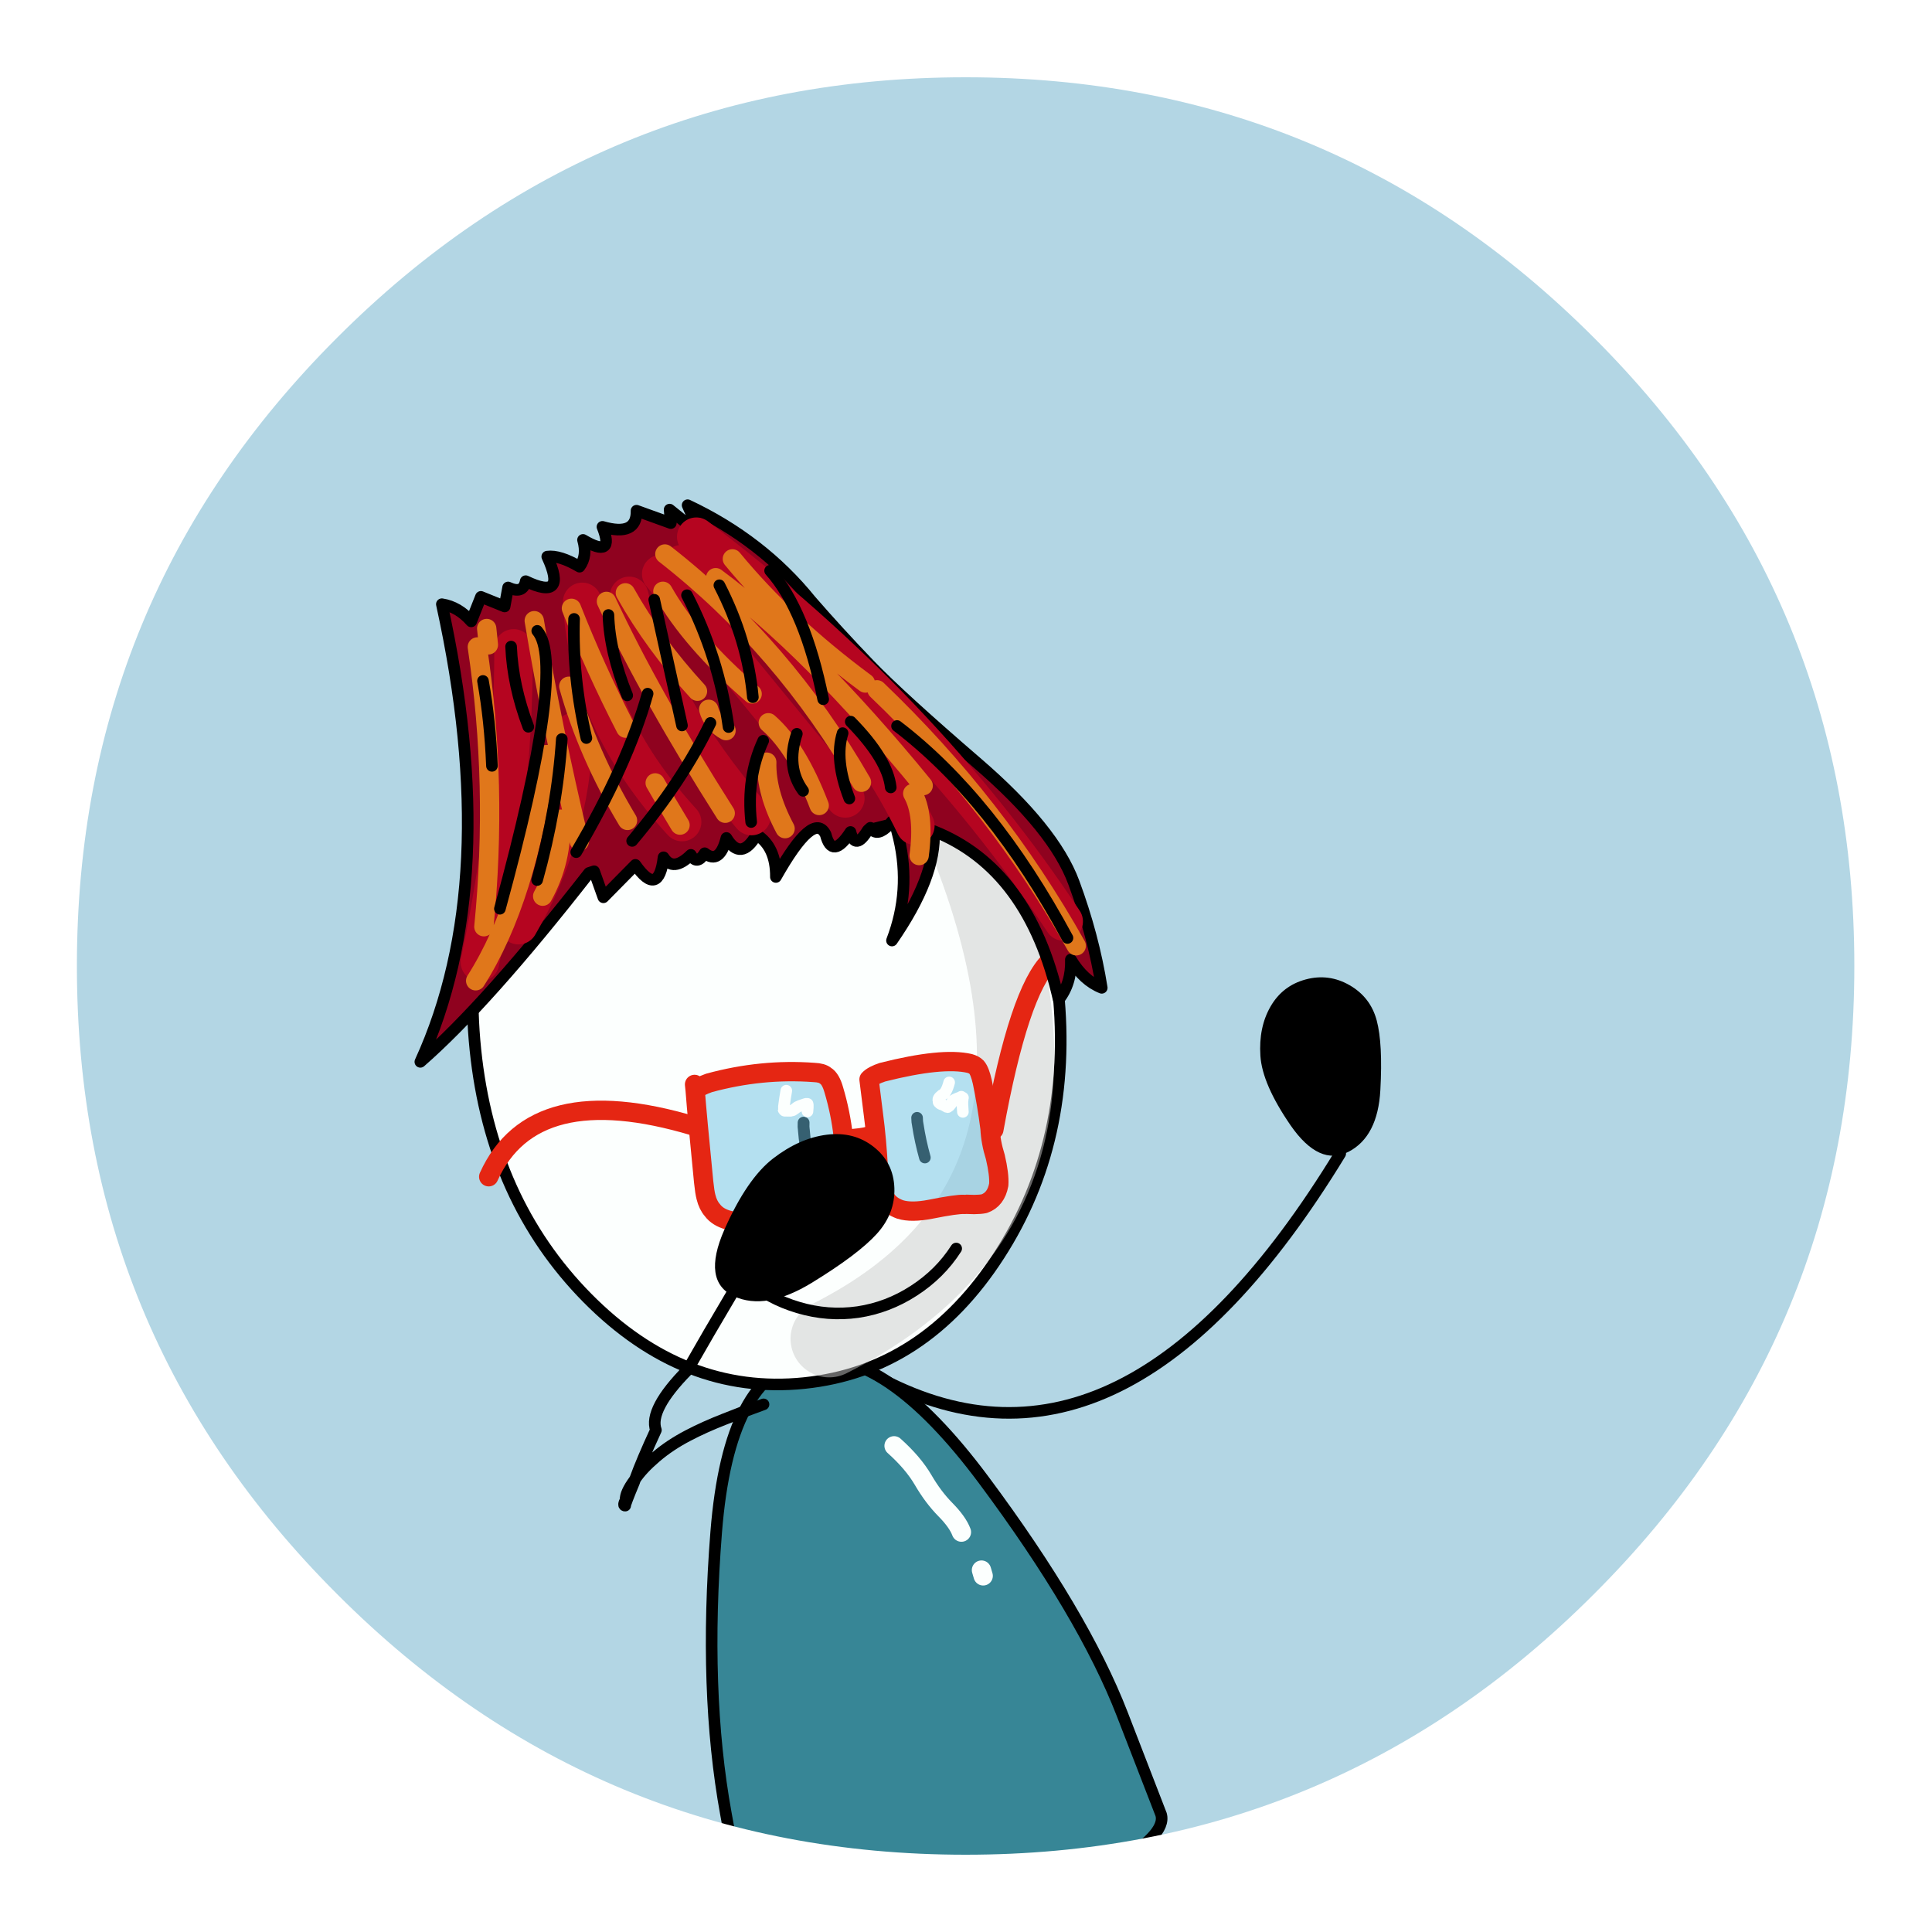
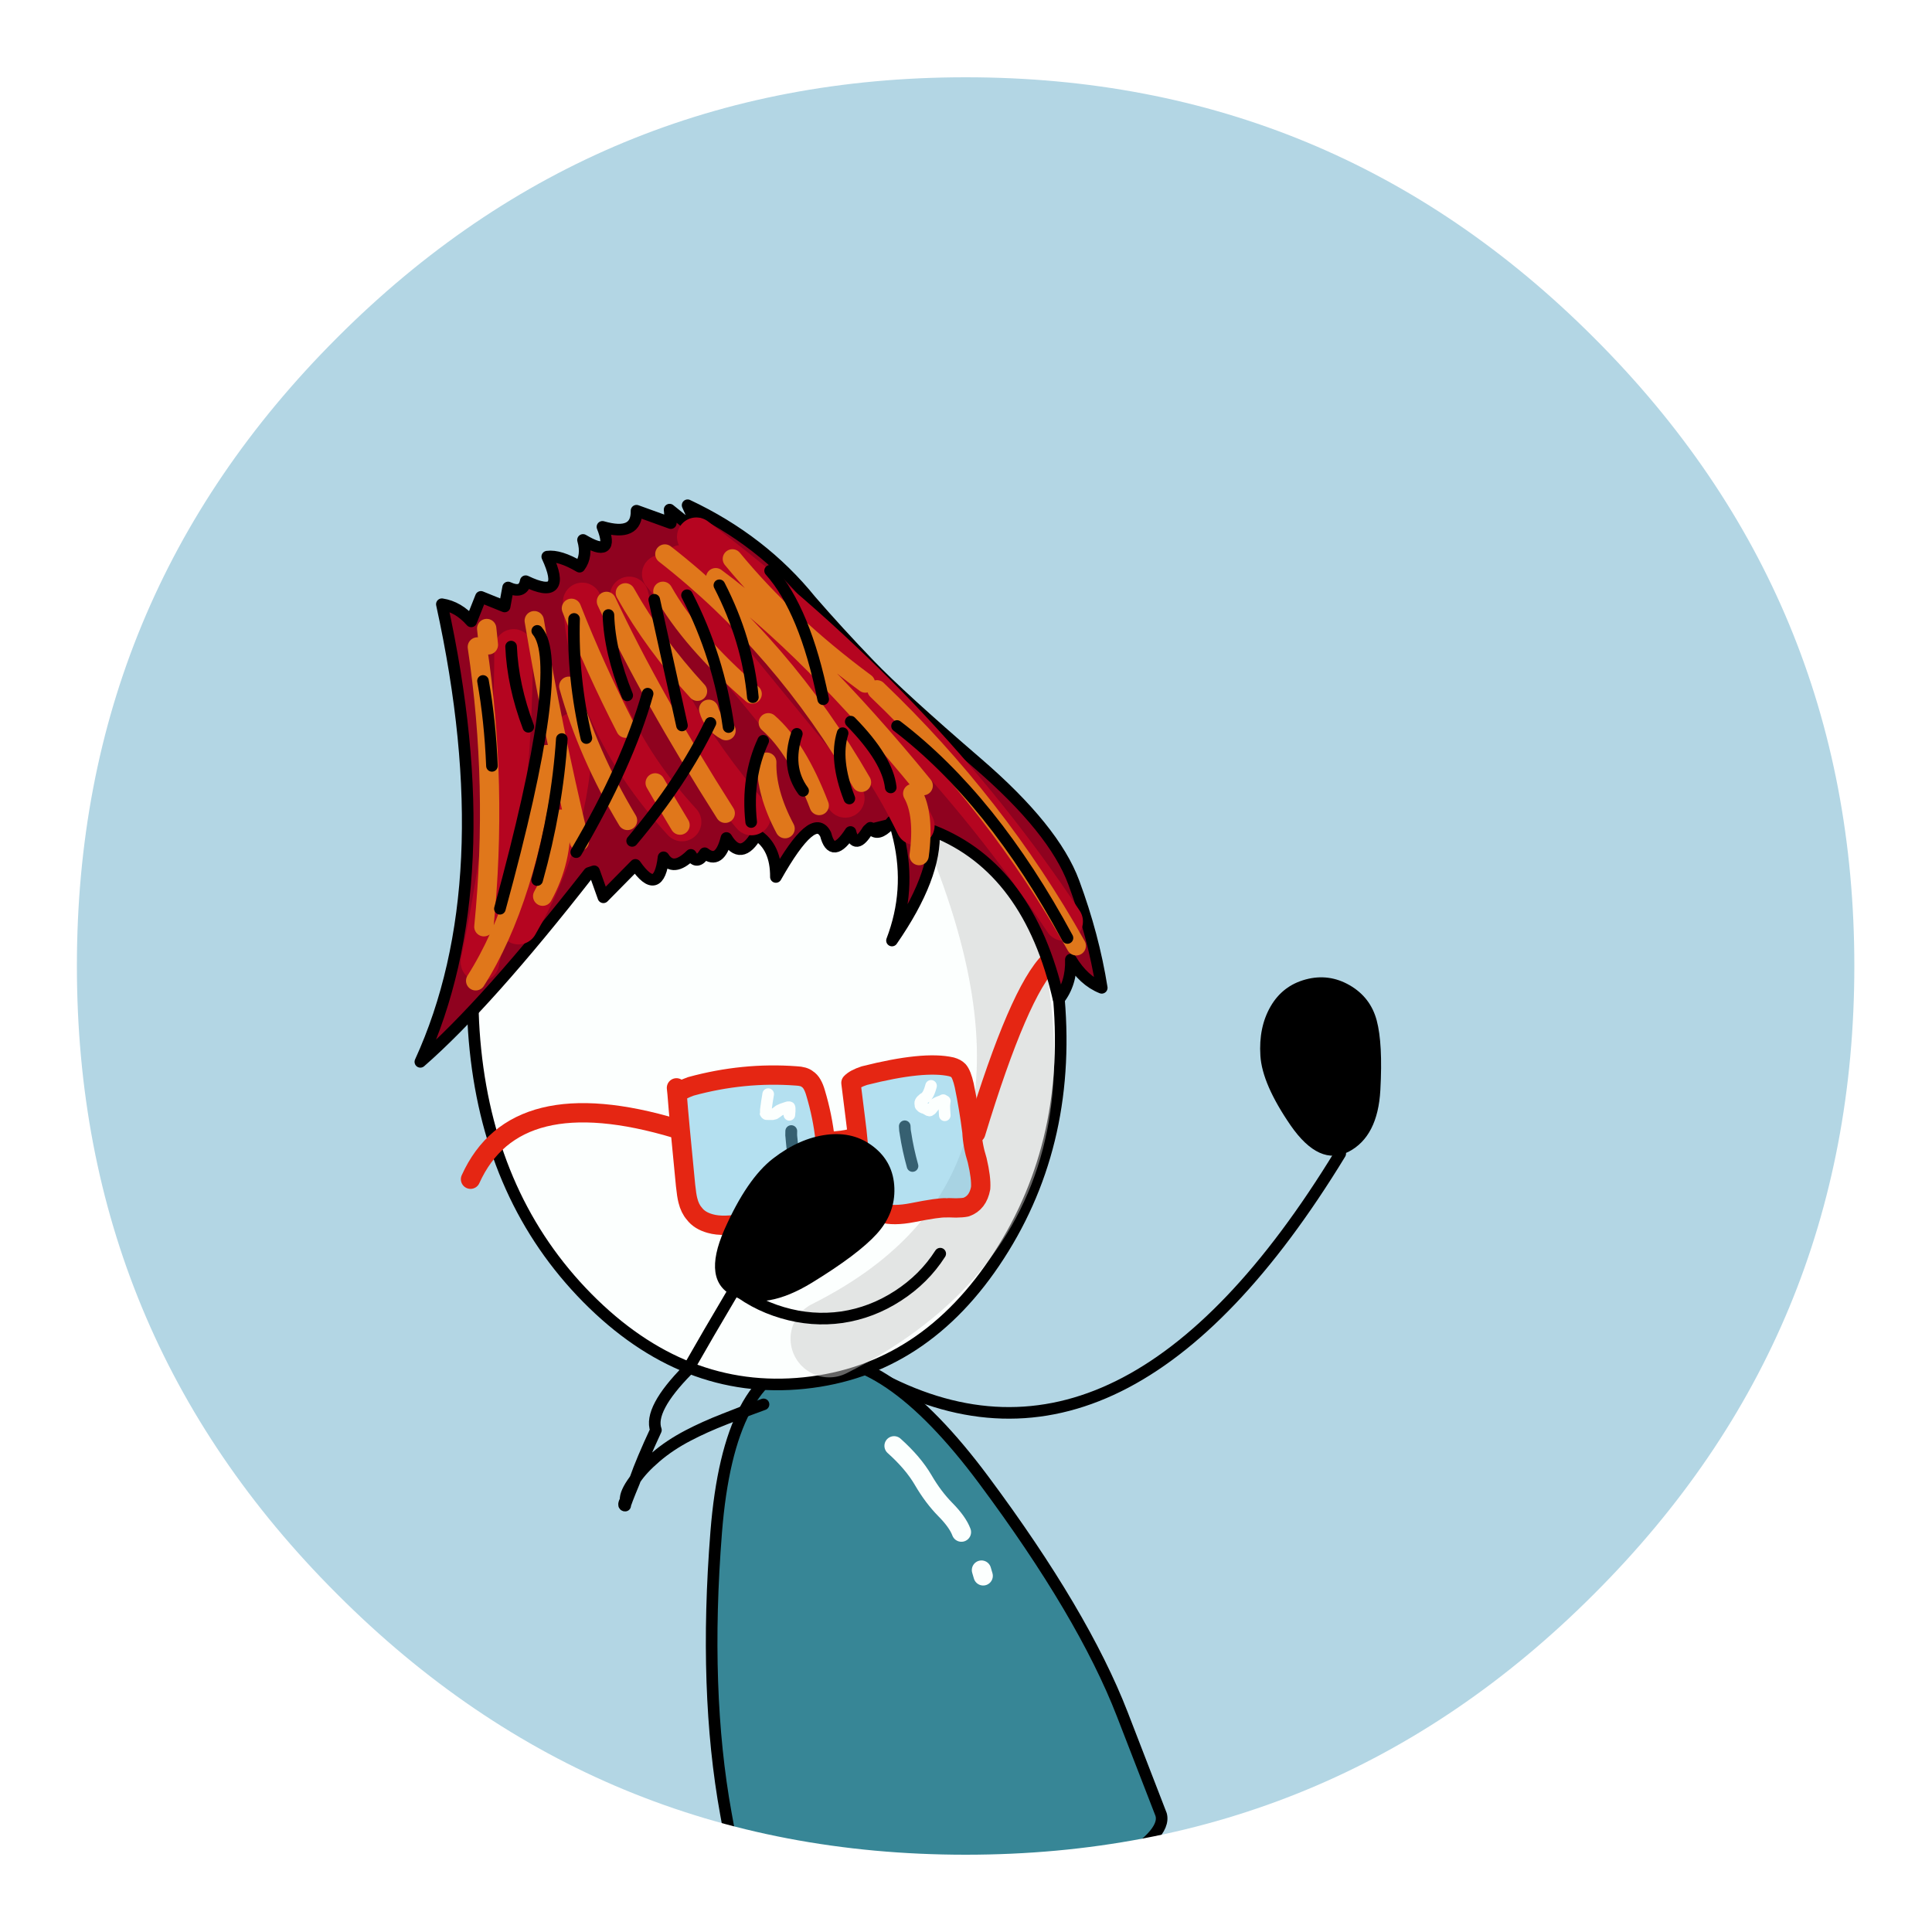
<svg xmlns="http://www.w3.org/2000/svg" xmlns:xlink="http://www.w3.org/1999/xlink" version="1.1" preserveAspectRatio="none" x="0px" y="0px" width="500px" height="500px" viewBox="0 0 500 500">
  <defs>
    <g id="background_0_Layer0_0_FILL">
      <path fill="#B3D6E4" stroke="none" d=" M 173.2 -173.25 Q 101.5 -245 0 -245 -101.5 -245 -173.25 -173.25 -245 -101.5 -245 0 -245 101.5 -173.25 173.2 -101.5 245 0 245 101.5 245 173.2 173.2 245 101.5 245 0 245 -101.5 173.2 -173.25 Z" />
    </g>
    <g id="handje_0_Layer0_0_FILL">
      <path fill="#000000" stroke="none" d=" M -41.05 -14 Q -45.45 -9.6 -45.45 -3.4 -45.45 2.8 -41.05 7.2 -36.65 11.6 -29.4 13.05 -22.2 14.5 -9.95 10.15 2.3 5.75 0.5 -2.6 -1.35 -10.9 -12.8 -14.65 -24.25 -18.4 -30.45 -18.4 -36.65 -18.4 -41.05 -14 Z" />
    </g>
    <g id="lijf_0_Layer1_0_FILL">
      <path fill="#378696" stroke="none" d=" M 36.15 -34.2 Q 21.257 -74.688 0.95 -77.05 -19.313 -79.422 -34.1 -40.9 -48.838 -2.368 -52.3 29.65 -55.704 61.706 -55.7 61.75 -55.7 67.25 -39.45 71.15 -23.1 75.05 0 75.05 23.1 75.05 39.4 71.15 55.7 67.25 55.7 61.75 55.701 61.702 53.4 34 51.095 6.293 36.15 -34.2 Z" />
    </g>
-     <g id="hoofd_114_Layer10_0_FILL">
+     <g id="hoofd_117_Layer10_0_FILL">
      <path fill="#FCFFFE" stroke="none" d=" M 44.5 -28.8 Q 66.75 -56.5 66.75 -95.65 66.75 -134.8 44.5 -162.5 22.3 -190.2 -9.05 -190.2 -40.4 -190.2 -62.65 -162.5 -84.85 -134.8 -84.85 -95.65 -84.85 -56.5 -62.65 -28.8 -40.4 -1.1 -9.05 -1.1 22.3 -1.1 44.5 -28.8 Z" />
    </g>
    <g id="bril1_0_Layer1_0_FILL">
      <path fill="#6DC2E4" fill-opacity="0.498" stroke="none" d=" M 18.55 -0.5 Q 18.5 -6.65 17.35 -12.7 16.85 -15.6 15.6 -16.55 14.8 -17.4 12.75 -17.7 -0.7 -20.1 -14.6 -17.8 -17.25 -17.15 -18.35 -16.3 -18.45 -12.45 -18.5 -7.1 -18.55 -0.8 -18.6 7.55 -18.6 10.25 -18.4 11.5 -18.1 13.65 -17.1 15.05 -15.95 17 -13.25 18.05 -10 19.35 -4.25 18.8 2.8 18.2 5 18.45 5.15 18.45 7.9 18.8 9.65 19.05 10.75 18.8 14.35 18.05 16.25 14.3 17.6 11.85 18.1 7.05 18.55 3.25 18.55 -0.5 Z" />
    </g>
    <g id="bril2_0_Layer1_0_FILL">
-       <path fill="#6DC2E4" fill-opacity="0.498" stroke="none" d=" M 9.85 -16.55 Q 9.3 -17.25 8.15 -17.7 1.25 -20.05 -14.5 -17.75 -17.05 -17.2 -18.15 -16.25 -18.05 -12.25 -17.95 -7.05 -17.75 -0.6 -18.15 7.5 -18.15 10.1 -18.1 11.45 -17.85 13.7 -17 14.95 -16 16.9 -13.6 18.05 -10.8 19.25 -5.75 18.8 1.15 18.15 3 18.45 3.1 18.4 5.6 18.75 7.2 18.9 8.2 18.8 11.35 18.05 12.45 14.3 12.9 11.7 12.3 7.05 11.5 3.15 11.7 -0.4 11.55 -6.7 10.95 -12.6 10.6 -15.5 9.85 -16.55 Z" />
+       <path fill="#6DC2E4" fill-opacity="0.498" stroke="none" d=" M 11.7 -0.4 Q 11.55 -6.7 10.95 -12.6 10.6 -15.5 9.85 -16.55 9.3 -17.25 8.15 -17.7 1.25 -20.05 -14.5 -17.75 -17.05 -17.2 -18.15 -16.25 -18.05 -12.25 -17.95 -7.05 -17.75 -0.6 -18.15 7.5 -18.15 10.1 -18.1 11.45 -17.85 13.7 -17 14.95 -16 16.9 -13.6 18.05 -10.8 19.25 -5.75 18.8 1.15 18.15 3 18.45 3.1 18.4 5.6 18.75 7.2 18.9 8.2 18.8 11.35 18.05 12.45 14.3 12.9 11.7 12.3 7.05 11.5 3.15 11.7 -0.4 Z" />
    </g>
    <g id="haar_0_Layer3_0_FILL">
      <path fill="#8F021F" stroke="none" d=" M 37.5 -22.7 Q 30.35 -31.85 24.1 -40.75 13.15 -57.6 -5.1 -68.6 L -2.5 -60.65 -9.85 -67.95 -9.9 -64.45 -18.4 -68.55 Q -18.95 -61.8 -27.6 -65.3 -25.15 -56.65 -32.95 -62.45 -32.2 -58.2 -34.55 -55.65 -39.4 -59.2 -42.6 -59.1 -38.45 -47 -48.8 -53.35 -49.8 -50 -53.5 -52.2 L -54.9 -47.4 -60.75 -50.5 -63.9 -44.45 Q -66.8 -48.55 -71 -49.65 -62.7 23.4 -88.7 67.6 -70.05 54.45 -40.25 23.45 L -38.9 23.15 -37.2 30.1 -28.1 22.6 Q -23 31.75 -20.65 21.4 -18.6 25.55 -13.55 21.5 -12.3 24.45 -9.95 21.45 -6.4 24.85 -3.95 18.1 -0.85 24.65 3.9 18.05 8.6 21.7 7.75 29.45 19.25 13.25 21.7 19.85 22.7 26.6 28.15 19.85 28.85 24.85 32.65 19.85 L 33.4 19.3 Q 33.5 19.5 33.65 19.7 L 38.25 19.05 Q 38.65 18.65 39.15 18.2 L 39.8 18.8 Q 40.2 20.8 40.45 22.8 42.2 36.55 35.95 48.9 49.1 33.55 49.65 21.85 73.15 34.15 77.3 68.55 81.05 64.7 81.5 58.55 84.2 64.3 88.7 66.65 87.95 53 84.3 38.8 80.65 24.55 62.65 5.5 44.65 -13.55 37.5 -22.7 Z" />
    </g>
    <g id="afdek_0_Layer0_0_FILL">
-       <path fill="#FFFFFF" stroke="none" d=" M 250 250 L 250 -250 -250 -250 -250 250 250 250 M -169.8 -169.7 Q -99.55 -240 -0.1 -240 99.3 -240 169.55 -169.7 239.9 -99.45 239.9 0 239.9 99.45 169.55 169.65 99.3 240 -0.1 240 -99.55 240 -169.8 169.65 -240.1 99.45 -240.1 0 -240.1 -99.45 -169.8 -169.7 Z" />
+       <path fill="#FFFFFF" stroke="none" d=" M 250 -250 L -250 -250 -250 250 250 250 250 -250 M -169.8 -169.7 Q -99.55 -240 -0.1 -240 99.3 -240 169.55 -169.7 239.9 -99.45 239.9 0 239.9 99.45 169.55 169.65 99.3 240 -0.1 240 -99.55 240 -169.8 169.65 -240.1 99.45 -240.1 0 -240.1 -99.45 -169.8 -169.7 Z" />
    </g>
-     <path id="Layer7_0_1_STROKES" stroke="#000000" stroke-width="3" stroke-linejoin="round" stroke-linecap="round" fill="none" d=" M 228.4 357 Q 291.25 389.75 346.85 298.55" />
+     <path id="Symbool_111_0_Layer0_0_1_STROKES" stroke="#000000" stroke-width="3" stroke-linejoin="round" stroke-linecap="round" fill="none" d=" M -59.2 24.9 Q 3.65 57.65 59.25 -33.55" />
    <path id="lijf_0_Layer1_0_1_STROKES" stroke="#000000" stroke-width="3" stroke-linejoin="round" stroke-linecap="round" fill="none" d=" M 55.7 61.75 Q 55.7 67.25 39.4 71.15 23.1 75.05 0 75.05 -23.1 75.05 -39.45 71.15 -55.7 67.25 -55.7 61.75 -55.704 61.706 -52.275 29.675 -48.838 -2.368 -34.075 -40.9 -19.313 -79.422 0.975 -77.05 21.257 -74.688 36.175 -34.2 51.095 6.293 53.4 34 55.701 61.702 55.7 61.75 Z" />
-     <path id="lijf_0_Layer0_0_1_STROKES" stroke="#FCFFFE" stroke-width="5" stroke-linejoin="round" stroke-linecap="round" fill="none" d=" M 16.4 -49.3 Q 19.9 -43.647 21.125 -38.65 22.351 -33.659 24.475 -29.7 26.599 -25.738 26.8 -22.95 M 29 -10.5 L 29 -12.05" />
-     <path id="hoofd_114_Layer10_0_1_STROKES" stroke="#000000" stroke-width="3" stroke-linejoin="round" stroke-linecap="round" fill="none" d=" M 66.75 -95.65 Q 66.75 -56.5 44.5 -28.8 22.3 -1.1 -9.05 -1.1 -40.4 -1.1 -62.65 -28.8 -84.85 -56.5 -84.85 -95.65 -84.85 -134.8 -62.65 -162.5 -40.4 -190.2 -9.05 -190.2 22.3 -190.2 44.5 -162.5 66.75 -134.8 66.75 -95.65 Z" />
-     <path id="hoofd_114_Layer9_0_1_STROKES" stroke="#CCCCCC" stroke-opacity="0.498" stroke-width="20" stroke-linejoin="round" stroke-linecap="round" fill="none" d=" M -1.45 -11.85 Q 75.95 -41.15 46.45 -139.75" />
-     <path id="ogen_10_Layer0_0_1_STROKES" stroke="#000000" stroke-width="3" stroke-linejoin="round" stroke-linecap="round" fill="none" d=" M -1.9 -1.25 Q -2 -0.1 -1.9 0.6 -1.7 4.8 -0.95 9.2" />
+     <path id="lijf_0_Layer0_0_1_STROKES" stroke="#FCFFFE" stroke-width="5" stroke-linejoin="round" stroke-linecap="round" fill="none" d=" M 29 -10.5 L 29 -12.05 M 16.4 -49.3 Q 19.9 -43.647 21.125 -38.65 22.351 -33.659 24.475 -29.7 26.599 -25.738 26.8 -22.95" />
+     <path id="hoofd_117_Layer10_0_1_STROKES" stroke="#000000" stroke-width="3" stroke-linejoin="round" stroke-linecap="round" fill="none" d=" M 66.75 -95.65 Q 66.75 -56.5 44.5 -28.8 22.3 -1.1 -9.05 -1.1 -40.4 -1.1 -62.65 -28.8 -84.85 -56.5 -84.85 -95.65 -84.85 -134.8 -62.65 -162.5 -40.4 -190.2 -9.05 -190.2 22.3 -190.2 44.5 -162.5 66.75 -134.8 66.75 -95.65 Z" />
+     <path id="hoofd_117_Layer9_0_1_STROKES" stroke="#CCCCCC" stroke-opacity="0.498" stroke-width="20" stroke-linejoin="round" stroke-linecap="round" fill="none" d=" M -1.45 -11.85 Q 75.95 -41.15 46.45 -139.75" />
+     <path id="ogen_14_Layer0_0_1_STROKES" stroke="#000000" stroke-width="3" stroke-linejoin="round" stroke-linecap="round" fill="none" d=" M -1.9 -1.25 Q -2 -0.1 -1.9 0.6 -1.7 4.8 -0.95 9.2" />
    <path id="bril1_0_Layer1_0_1_STROKES" stroke="#E52613" stroke-width="5" stroke-linejoin="round" stroke-linecap="round" fill="none" d=" M -18.35 -16.3 Q -17.25 -17.15 -14.6 -17.8 -0.7 -20.1 12.75 -17.7 14.8 -17.4 15.6 -16.55 16.85 -15.6 17.35 -12.7 18.5 -6.65 18.55 -0.5 18.55 3.25 18.1 7.05 17.6 11.85 16.25 14.3 14.35 18.05 10.75 18.8 9.65 19.05 7.9 18.8 5.15 18.45 5 18.45 2.8 18.2 -4.25 18.8 -10 19.35 -13.25 18.05 -15.95 17 -17.1 15.05 -18.1 13.65 -18.4 11.5 -18.6 10.25 -18.6 7.55 -18.55 -0.8 -18.5 -7.1 -18.45 -12.45 -18.35 -16.3 -18.35 -17.1 -18.35 -17.8" />
    <path id="bril1_0_Layer0_0_1_STROKES" stroke="#FCFFFE" stroke-width="3" stroke-linejoin="round" stroke-linecap="round" fill="none" d=" M 5.1 -13.75 Q 4.5 -11.6 4.25 -10.5 4 -9.65 4 -9.1 3.9 -9 3.9 -8.95 3.9 -8.85 4 -8.85 4 -8.6 4.35 -8.6 4.6 -8.6 5.25 -8.5 5.7 -8.4 6 -8.5 6.3 -8.5 6.75 -8.8 L 7.5 -9.25 Q 8.1 -9.5 9.35 -9.75 L 9.85 -9.85 Q 10.25 -9.85 10.25 -9.75 L 10.25 -9.35 Q 10.25 -9.1 10 -7.85" />
    <path id="bril2_0_Layer1_0_1_STROKES" stroke="#E52613" stroke-width="5" stroke-linejoin="round" stroke-linecap="round" fill="none" d=" M -18.15 -16.25 Q -17.05 -17.2 -14.5 -17.75 1.25 -20.05 8.15 -17.7 9.3 -17.25 9.85 -16.55 10.6 -15.5 10.95 -12.6 11.55 -6.7 11.7 -0.4 11.5 3.15 12.3 7.05 12.9 11.7 12.45 14.3 11.35 18.05 8.2 18.8 7.2 18.9 5.6 18.75 3.1 18.4 3 18.45 1.15 18.15 -5.75 18.8 -10.8 19.25 -13.6 18.05 -16 16.9 -17 14.95 -17.85 13.7 -18.1 11.45 -18.15 10.1 -18.15 7.5 -17.75 -0.6 -17.95 -7.05 -18.05 -12.25 -18.15 -16.25 Z" />
    <path id="bril2_0_Layer0_0_1_STROKES" stroke="#FCFFFE" stroke-width="3" stroke-linejoin="round" stroke-linecap="round" fill="none" d=" M 2.4 -13.35 Q 1.4 -10.65 0.2 -10.3 -1.2 -9.45 -0.75 -8.8 L -0.8 -8.65 Q -0.95 -8.5 -0.7 -8.5 -0.75 -8.2 -0.15 -7.9 0 -7.95 0.8 -7.35 1.45 -6.8 1.5 -7.2 1.75 -7.05 2.15 -7.65 2.45 -7.75 2.75 -8.45 3.2 -8.8 4.6 -9.15 4.8 -8.85 5.15 -9.35 5.25 -9.1 5.55 -9.05 5.3 -8.65 5.4 -8.4 5.2 -7.9 5.15 -5.4" />
-     <path id="hoofd_114_Layer4_0_1_STROKES" stroke="#000000" stroke-width="3" stroke-linejoin="round" stroke-linecap="round" fill="none" d=" M -21.35 -29.45 Q -16 -23.75 -8.55 -20.7 -1.15 -17.65 6.65 -17.95 14.45 -18.3 21.6 -21.95 28.8 -25.6 33.65 -31.7" />
-     <path id="hoofd_114_Layer3_0_1_STROKES" stroke="#E52613" stroke-width="5" stroke-linejoin="round" stroke-linecap="round" fill="none" d=" M 46.5 -61.3 Q 56.65 -96.3 65.45 -103.25" />
-     <path id="hoofd_114_Layer2_0_1_STROKES" stroke="#E52613" stroke-width="5" stroke-linejoin="round" stroke-linecap="round" fill="none" d=" M 8.5 -62.75 L 10.2 -62.75 Q 13.75 -62.7 15.05 -63.2" />
-     <path id="hoofd_114_Layer1_0_1_STROKES" stroke="#E52613" stroke-width="5" stroke-linejoin="round" stroke-linecap="round" fill="none" d=" M -84.8 -62.6 Q -70.7 -86.85 -30.6 -70.2" />
+     <path id="Symbool_219_0_Layer0_0_1_STROKES" stroke="#000000" stroke-width="3" stroke-linejoin="round" stroke-linecap="round" fill="none" d=" M -27.5 -4.65 Q -22.15 1.05 -14.7 4.1 -7.3 7.15 0.5 6.85 8.3 6.5 15.45 2.85 22.65 -0.8 27.5 -6.9" />
+     <path id="Symbool_194_0_Layer0_0_1_STROKES" stroke="#E52613" stroke-width="5" stroke-linejoin="round" stroke-linecap="round" fill="none" d=" M -11.85 21.15 Q 3.05 -14.25 11.85 -21.2" />
+     <path id="Symbool_169_0_Layer0_0_1_STROKES" stroke="#E52613" stroke-width="5" stroke-linejoin="round" stroke-linecap="round" fill="none" d=" M -3.25 0.2 L -1.55 0.2 Q 2 0.25 3.3 -0.25" />
+     <path id="Symbool_144_0_Layer0_0_1_STROKES" stroke="#E52613" stroke-width="5" stroke-linejoin="round" stroke-linecap="round" fill="none" d=" M -27.1 7.2 Q -13 -17.05 27.1 -0.4" />
    <path id="haar_0_Layer3_0_1_STROKES" stroke="#000000" stroke-width="3" stroke-linejoin="round" stroke-linecap="round" fill="none" d=" M 38.25 19.05 Q 38.65 18.65 39.15 18.2 L 39.8 18.8 Q 40.2 20.8 40.45 22.8 42.2 36.55 35.95 48.9 49.1 33.55 49.65 21.85 73.15 34.15 77.3 68.55 81.05 64.7 81.5 58.55 84.2 64.3 88.7 66.65 87.95 53 84.3 38.8 80.65 24.55 62.65 5.5 44.65 -13.55 37.5 -22.7 30.35 -31.85 24.1 -40.75 13.15 -57.6 -5.1 -68.6 L -2.5 -60.65 -9.85 -67.95 -9.9 -64.45 -18.4 -68.55 Q -18.95 -61.8 -27.6 -65.3 -25.15 -56.65 -32.95 -62.45 -32.2 -58.2 -34.55 -55.65 -39.4 -59.2 -42.6 -59.1 -38.45 -47 -48.8 -53.35 -49.8 -50 -53.5 -52.2 L -54.9 -47.4 -60.75 -50.5 -63.9 -44.45 Q -66.8 -48.55 -71 -49.65 -62.7 23.4 -88.7 67.6 -70.05 54.45 -40.25 23.45 L -38.9 23.15 -37.2 30.1 -28.1 22.6 Q -23 31.75 -20.65 21.4 -18.6 25.55 -13.55 21.5 -12.3 24.45 -9.95 21.45 -6.4 24.85 -3.95 18.1 -0.85 24.65 3.9 18.05 8.6 21.7 7.75 29.45 19.25 13.25 21.7 19.85 22.7 26.6 28.15 19.85 28.85 24.85 32.65 19.85 L 33.4 19.3 Q 33.5 19.5 33.65 19.7 L 38.25 19.05 Q 35.05 21.75 33.65 19.7" />
-     <path id="haar_0_Layer2_0_1_STROKES" stroke="#B50520" stroke-width="10" stroke-linejoin="round" stroke-linecap="round" fill="none" d=" M -59.8 35 Q -44.202 13.696 -40.4 -13.25 M -53.7 -36.35 Q -57.84 3.575 -70.7 43.5 M -14.95 12.8 Q -36.277 -15.893 -34.8 -46.5 M -22.55 -46.8 Q -18.379 -17.48 3.1 13.1 M 27.7 11.05 L -13.7 -51.6 M 45 19.95 Q 30.632 -19.775 -8.3 -53.55 M -3.7 -60.25 Q 49.878 -10.27 80.65 48.55" />
-     <path id="haar_0_Layer1_0_1_STROKES" stroke="#E0771B" stroke-width="5" stroke-linejoin="round" stroke-linecap="round" fill="none" d=" M 5 -53.6 Q 17.18 -35.251 35.95 -18.1 M 45.2 27.75 Q 47.696 17.379 45.2 11.6 M 9.9 -10.45 Q 16.63 -3.238 20.8 12.2 M 8.45 -0.35 Q 7.427 7.451 11.4 17.25 M 48.1 9.85 Q 22.676 -28.716 0.2 -49.2 M 38.75 -16.05 Q 66.557 16.582 83.25 55.15 M -60.1 -42.2 L -60.1 -37.95 M -5.1 -15.5 Q -4.436 -11.733 -1.2 -9.55 M -23.45 -47.7 Q -17.374 -33.668 -7.5 -20.45 M -37.75 -45.15 Q -33.314 -29.178 -26.95 -12.85 M -20.825 2.025 Q -18.298 7.76 -15.55 13.55 M -52.8 28.2 Q -46.72 19.443 -46.15 8.85 M -72.3 48.2 Q -56.803 28.642 -48 -8.15 M -63 -37.7 Q -61.344 -1.6 -68.75 34.5 M -47.65 -42.95 Q -45.927 -15.305 -41.9 15.05 M -40.5 -25.15 Q -37.431 -7.185 -28.95 10.95 M -3.6 11.7 Q -19.668 -20.452 -28.55 -46 M -13.75 -47.1 Q -7.787 -33.435 6.5 -18.3 M -12.25 -56.65 Q 15.78 -29.703 32.3 7.35" />
-     <path id="haar_0_Layer0_0_1_STROKES" stroke="#000000" stroke-width="3" stroke-linejoin="round" stroke-linecap="round" fill="none" d=" M 0.95 -47.15 Q 6.751 -32.3 6.6 -17.45 M 14.4 -49.55 Q 22.356 -38.546 24.65 -15.05 M 42.95 -6.2 Q 65.587 15.107 81.2 52.9 M 31.15 -8.55 Q 39.662 2.145 39.7 9.45 M 28.75 -5.8 Q 25.906 0.804 28.75 11.2 M 16.95 -6.85 Q 13.212 1.449 17.05 8 M 8.1 -5.95 Q 2.796 2.964 2.85 14.65 M -54.3 -36.9 Q -54.91 -26.839 -52 -15.8 M -62.45 -28.8 Q -61.67 -18.505 -62.4 -6.7 M -28.4 -42.45 Q -29.079 -32.913 -25.7 -21.25 M -37.35 -42.35 Q -39.365 -27.216 -37.35 -11.35 M -16.2 -45.15 L -12.4 -12.05 M -7.65 -45.45 Q -1.113 -28.789 -0.45 -10.4 M -43.7 -11.75 Q -46.738 5.984 -53.8 23.9 M -47.15 -40.25 Q -40.481 -30.669 -64.15 30.3 M -5 -11.95 Q -13.755 2.29 -28.3 16.35 M -20.4 -21.15 Q -27.464 -3.358 -43 17.75" />
-     <path id="Layer2_0_1_STROKES" stroke="#000000" stroke-width="3" stroke-linejoin="round" stroke-linecap="round" fill="none" d=" M 164.15 383.15 Q 161.8 386.35 161.9 388.2 161.15 389.7 161.8 389.65 161.75 389.25 164.1 383.6 164.233 383.208 164.375 382.8 164.262 382.971 164.15 383.15 Z M 197.6 363.45 Q 191.5 365.65 187.55 367.25 182.3 369.3 178.1 371.5 173.3 374 169.7 377.1 166.143 380.142 164.375 382.8 166.074 378.05 169.75 370.1 167.85 364.8 177.95 354.55 183.45 344.9 189.3 335.05" />
+     <path id="haar_0_Layer2_0_1_STROKES" stroke="#B50520" stroke-width="10" stroke-linejoin="round" stroke-linecap="round" fill="none" d=" M -3.7 -60.25 Q 49.878 -10.27 80.65 48.55 M 45 19.95 Q 30.632 -19.775 -8.3 -53.55 M 27.7 11.05 L -13.7 -51.6 M -22.55 -46.8 Q -18.379 -17.48 3.1 13.1 M -14.95 12.8 Q -36.277 -15.893 -34.8 -46.5 M -53.7 -36.35 Q -57.84 3.575 -70.7 43.5 M -59.8 35 Q -44.202 13.696 -40.4 -13.25" />
+     <path id="haar_0_Layer1_0_1_STROKES" stroke="#E0771B" stroke-width="5" stroke-linejoin="round" stroke-linecap="round" fill="none" d=" M 5 -53.6 Q 17.18 -35.251 35.95 -18.1 M 45.2 27.75 Q 47.696 17.379 45.2 11.6 M 38.75 -16.05 Q 66.557 16.582 83.25 55.15 M 48.1 9.85 Q 22.676 -28.716 0.2 -49.2 M 8.45 -0.35 Q 7.427 7.451 11.4 17.25 M 9.9 -10.45 Q 16.63 -3.238 20.8 12.2 M -60.1 -42.2 L -60.1 -37.95 M -37.75 -45.15 Q -33.314 -29.178 -26.95 -12.85 M -23.45 -47.7 Q -17.374 -33.668 -7.5 -20.45 M -5.1 -15.5 Q -4.436 -11.733 -1.2 -9.55 M -20.825 2.025 Q -18.298 7.76 -15.55 13.55 M -52.8 28.2 Q -46.72 19.443 -46.15 8.85 M -3.6 11.7 Q -19.668 -20.452 -28.55 -46 M -40.5 -25.15 Q -37.431 -7.185 -28.95 10.95 M -47.65 -42.95 Q -45.927 -15.305 -41.9 15.05 M -63 -37.7 Q -61.344 -1.6 -68.75 34.5 M -72.3 48.2 Q -56.803 28.642 -48 -8.15 M -12.25 -56.65 Q 15.78 -29.703 32.3 7.35 M -13.75 -47.1 Q -7.787 -33.435 6.5 -18.3" />
+     <path id="haar_0_Layer0_0_1_STROKES" stroke="#000000" stroke-width="3" stroke-linejoin="round" stroke-linecap="round" fill="none" d=" M 0.95 -47.15 Q 6.751 -32.3 6.6 -17.45 M 14.4 -49.55 Q 22.356 -38.546 24.65 -15.05 M 8.1 -5.95 Q 2.796 2.964 2.85 14.65 M 16.95 -6.85 Q 13.212 1.449 17.05 8 M 28.75 -5.8 Q 25.906 0.804 28.75 11.2 M 31.15 -8.55 Q 39.662 2.145 39.7 9.45 M 42.95 -6.2 Q 65.587 15.107 81.2 52.9 M -62.45 -28.8 Q -61.67 -18.505 -62.4 -6.7 M -54.3 -36.9 Q -54.91 -26.839 -52 -15.8 M -7.65 -45.45 Q -1.113 -28.789 -0.45 -10.4 M -16.2 -45.15 L -12.4 -12.05 M -37.35 -42.35 Q -39.365 -27.216 -37.35 -11.35 M -28.4 -42.45 Q -29.079 -32.913 -25.7 -21.25 M -20.4 -21.15 Q -27.464 -3.358 -43 17.75 M -5 -11.95 Q -13.755 2.29 -28.3 16.35 M -47.15 -40.25 Q -40.481 -30.669 -64.15 30.3 M -43.7 -11.75 Q -46.738 5.984 -53.8 23.9" />
+     <path id="Symbool_63_0_Layer0_0_1_STROKES" stroke="#000000" stroke-width="3" stroke-linejoin="round" stroke-linecap="round" fill="none" d=" M -15.15 20.45 Q -15.3 20.6 -15.4 20.8 -17.75 24 -17.65 25.85 -18.4 27.35 -17.75 27.3 -17.8 26.9 -15.45 21.25 -15.3 20.85 -15.15 20.45 -13.5 15.7 -9.8 7.75 -11.7 2.45 -1.6 -7.8 3.9 -17.45 9.75 -27.3 M 18.05 1.1 Q 11.95 3.3 8 4.9 2.75 6.95 -1.45 9.15 -6.25 11.65 -9.85 14.75 -13.4 17.8 -15.15 20.45" />
    <path id="afdek_0_Layer0_0_1_STROKES" stroke="#FFFFFF" stroke-width="20" stroke-linejoin="round" stroke-linecap="round" fill="none" d=" M 239.9 0 Q 239.9 99.45 169.55 169.65 99.3 240 -0.1 240 -99.55 240 -169.8 169.65 -240.1 99.45 -240.1 0 -240.1 -99.45 -169.8 -169.7 -99.55 -240 -0.1 -240 99.3 -240 169.55 -169.7 239.9 -99.45 239.9 0 Z" />
  </defs>
  <g transform="matrix( 1, 0, 0, 1, 250,250) ">
    <g transform="matrix( 1, 0, 0, 1, 0,0) ">
      <use xlink:href="#background_0_Layer0_0_FILL" />
    </g>
  </g>
-   <g transform="matrix( 1, 0, 0, 1, 0,0) ">
-     <use xlink:href="#Layer7_0_1_STROKES" />
+   <g transform="matrix( 1, 0, 0, 1, 287.6,332.1) ">
+     <g transform="matrix( 1, 0, 0, 1, 0,0) ">
+       <use xlink:href="#Symbool_111_0_Layer0_0_1_STROKES" />
+     </g>
  </g>
  <g transform="matrix( 0.2587738, 0.965744, -0.965744, 0.2587738, 346.4,298.25) ">
    <g transform="matrix( 1, 0, 0, 1, 0,0) ">
      <use xlink:href="#handje_0_Layer0_0_FILL" />
    </g>
  </g>
-   <g transform="matrix( 0.9591217, -0.2828064, 0.2828064, 0.9591217, 229.6,426.1) ">
+   <g transform="matrix( 0.9591064, -0.2828064, 0.2828064, 0.9591064, 229.6,426.1) ">
    <g transform="matrix( 1, 0, 0, 1, 0,0) ">
      <use xlink:href="#lijf_0_Layer1_0_FILL" />
      <use xlink:href="#lijf_0_Layer1_0_1_STROKES" />
    </g>
    <g transform="matrix( 1, 0, 0, 1, 0,0) ">
      <use xlink:href="#lijf_0_Layer0_0_1_STROKES" />
    </g>
  </g>
-   <g transform="matrix( 0.9946289, -0.1026611, 0.1026611, 0.9946289, 217.25,358.1) ">
+   <g transform="matrix( 0.9946136, -0.1026611, 0.1026611, 0.9946136, 217.25,358.1) ">
    <g transform="matrix( 1, 0, 0, 1, 0,0) ">
-       <use xlink:href="#hoofd_114_Layer10_0_FILL" />
-       <use xlink:href="#hoofd_114_Layer10_0_1_STROKES" />
+       <use xlink:href="#hoofd_117_Layer10_0_FILL" />
+       <use xlink:href="#hoofd_117_Layer10_0_1_STROKES" />
    </g>
    <g transform="matrix( 1, 0, 0, 1, 0,0) ">
-       <use xlink:href="#hoofd_114_Layer9_0_1_STROKES" />
+       <use xlink:href="#hoofd_117_Layer9_0_1_STROKES" />
    </g>
-     <g transform="matrix( 1.017532, 0.07112122, -0.07112122, 1.017532, -0.45,-66.75) ">
+     <g transform="matrix( 1.017517, 0.07112122, -0.07112122, 1.017517, -3.85,-64.9) ">
      <g transform="matrix( 1, 0, 0, 1, 0,0) ">
-         <use xlink:href="#ogen_10_Layer0_0_1_STROKES" />
+         <use xlink:href="#ogen_14_Layer0_0_1_STROKES" />
      </g>
    </g>
-     <g transform="matrix( 1, 0, 0, 1, 28.95,-65.15) ">
+     <g transform="matrix( 1, 0, 0, 1, 25.55,-63.3) ">
      <g transform="matrix( 1, 0, 0, 1, 0,0) ">
-         <use xlink:href="#ogen_10_Layer0_0_1_STROKES" />
+         <use xlink:href="#ogen_14_Layer0_0_1_STROKES" />
      </g>
    </g>
-     <g transform="matrix( 1, 0, 0, 1, -11,-63.1) ">
+     <g transform="matrix( 1, 0, 0, 1, -15.75,-62.7) ">
      <g transform="matrix( 1, 0, 0, 1, 0,0) ">
        <use xlink:href="#bril1_0_Layer1_0_FILL" />
        <use xlink:href="#bril1_0_Layer1_0_1_STROKES" />
      </g>
      <g transform="matrix( 1, 0, 0, 1, 0,0) ">
        <use xlink:href="#bril1_0_Layer0_0_1_STROKES" />
      </g>
    </g>
-     <g transform="matrix( 1, 0, 0, 1, 33.85,-61.3) ">
+     <g transform="matrix( 1, 0, 0, 1, 29.1,-60.9) ">
      <g transform="matrix( 1, 0, 0, 1, 0,0) ">
        <use xlink:href="#bril2_0_Layer1_0_FILL" />
        <use xlink:href="#bril2_0_Layer1_0_1_STROKES" />
      </g>
      <g transform="matrix( 1, 0, 0, 1, 0,0) ">
        <use xlink:href="#bril2_0_Layer0_0_1_STROKES" />
      </g>
    </g>
-     <g transform="matrix( 1, 0, 0, 1, 0,0) ">
-       <use xlink:href="#hoofd_114_Layer4_0_1_STROKES" />
+     <g transform="matrix( 1, 0, 0, 1, 1.9,-23.9) ">
+       <g transform="matrix( 1, 0, 0, 1, 0,0) ">
+         <use xlink:href="#Symbool_219_0_Layer0_0_1_STROKES" />
+       </g>
    </g>
-     <g transform="matrix( 1, 0, 0, 1, 0,0) ">
-       <use xlink:href="#hoofd_114_Layer3_0_1_STROKES" />
+     <g transform="matrix( 1, 0, 0, 1, 53.6,-82.05) ">
+       <g transform="matrix( 1, 0, 0, 1, 0,0) ">
+         <use xlink:href="#Symbool_194_0_Layer0_0_1_STROKES" />
+       </g>
    </g>
-     <g transform="matrix( 1, 0, 0, 1, 0,0) ">
-       <use xlink:href="#hoofd_114_Layer2_0_1_STROKES" />
+     <g transform="matrix( 1, 0, 0, 1, 7,-62.8) ">
+       <g transform="matrix( 1, 0, 0, 1, 0,0) ">
+         <use xlink:href="#Symbool_169_0_Layer0_0_1_STROKES" />
+       </g>
    </g>
-     <g transform="matrix( 1, 0, 0, 1, 0,0) ">
-       <use xlink:href="#hoofd_114_Layer1_0_1_STROKES" />
+     <g transform="matrix( 1, 0, 0, 1, -62.45,-69.65) ">
+       <g transform="matrix( 1, 0, 0, 1, 0,0) ">
+         <use xlink:href="#Symbool_144_0_Layer0_0_1_STROKES" />
+       </g>
    </g>
    <g transform="matrix( 1, 0, 0, 1, -10.65,-161.6) ">
      <g transform="matrix( 1, 0, 0, 1, 0,0) ">
        <use xlink:href="#haar_0_Layer3_0_FILL" />
        <use xlink:href="#haar_0_Layer3_0_1_STROKES" />
      </g>
      <g transform="matrix( 1, 0, 0, 1, 0,0) ">
        <use xlink:href="#haar_0_Layer2_0_1_STROKES" />
      </g>
      <g transform="matrix( 1, 0, 0, 1, 0,0) ">
        <use xlink:href="#haar_0_Layer1_0_1_STROKES" />
      </g>
      <g transform="matrix( 1, 0, 0, 1, 0,0) ">
        <use xlink:href="#haar_0_Layer0_0_1_STROKES" />
      </g>
    </g>
  </g>
-   <g transform="matrix( 1, 0, 0, 1, 0,0) ">
-     <use xlink:href="#Layer2_0_1_STROKES" />
+   <g transform="matrix( 1, 0, 0, 1, 179.55,362.35) ">
+     <g transform="matrix( 1, 0, 0, 1, 0,0) ">
+       <use xlink:href="#Symbool_63_0_Layer0_0_1_STROKES" />
+     </g>
  </g>
  <g transform="matrix( -0.7731323, 0.8528137, -0.826889, -0.6492615, 188.15,333.35) ">
    <g transform="matrix( 1, 0, 0, 1, 0,0) ">
      <use xlink:href="#handje_0_Layer0_0_FILL" />
    </g>
  </g>
  <g transform="matrix( 1, 0, 0, 1, 250,250) ">
    <g transform="matrix( 1, 0, 0, 1, 0,0) ">
      <use xlink:href="#afdek_0_Layer0_0_FILL" />
      <use xlink:href="#afdek_0_Layer0_0_1_STROKES" />
    </g>
  </g>
</svg>
